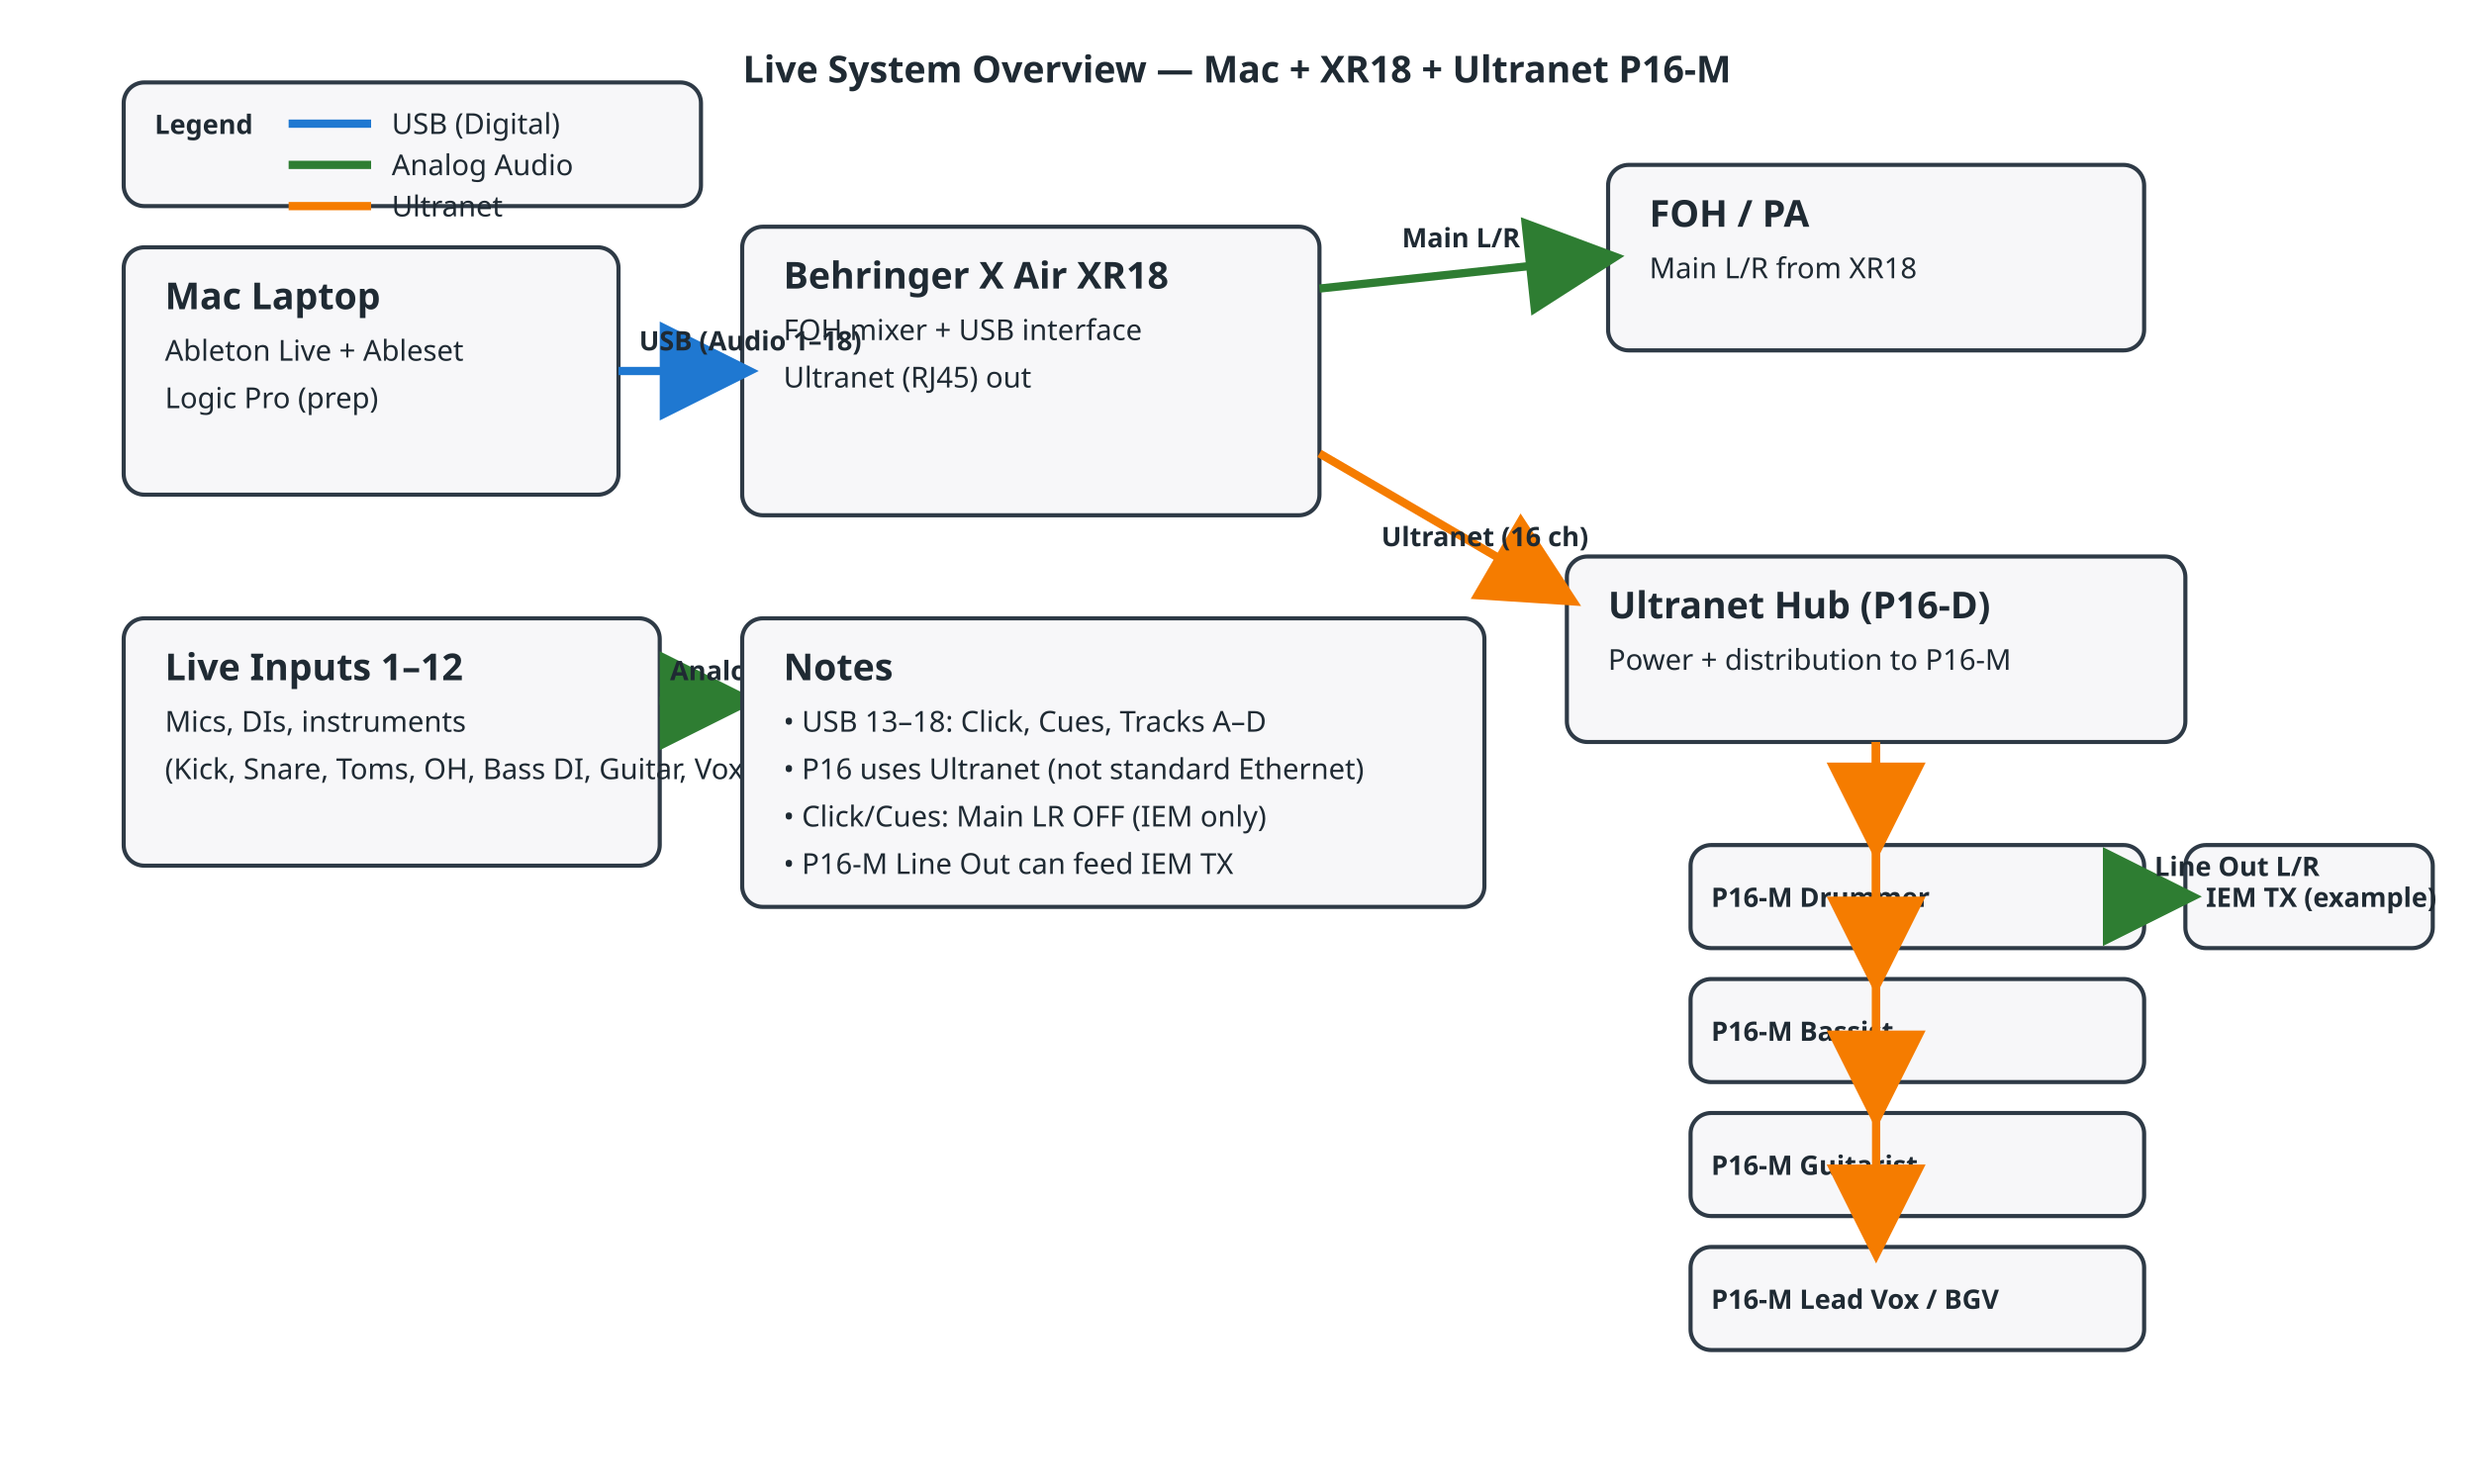
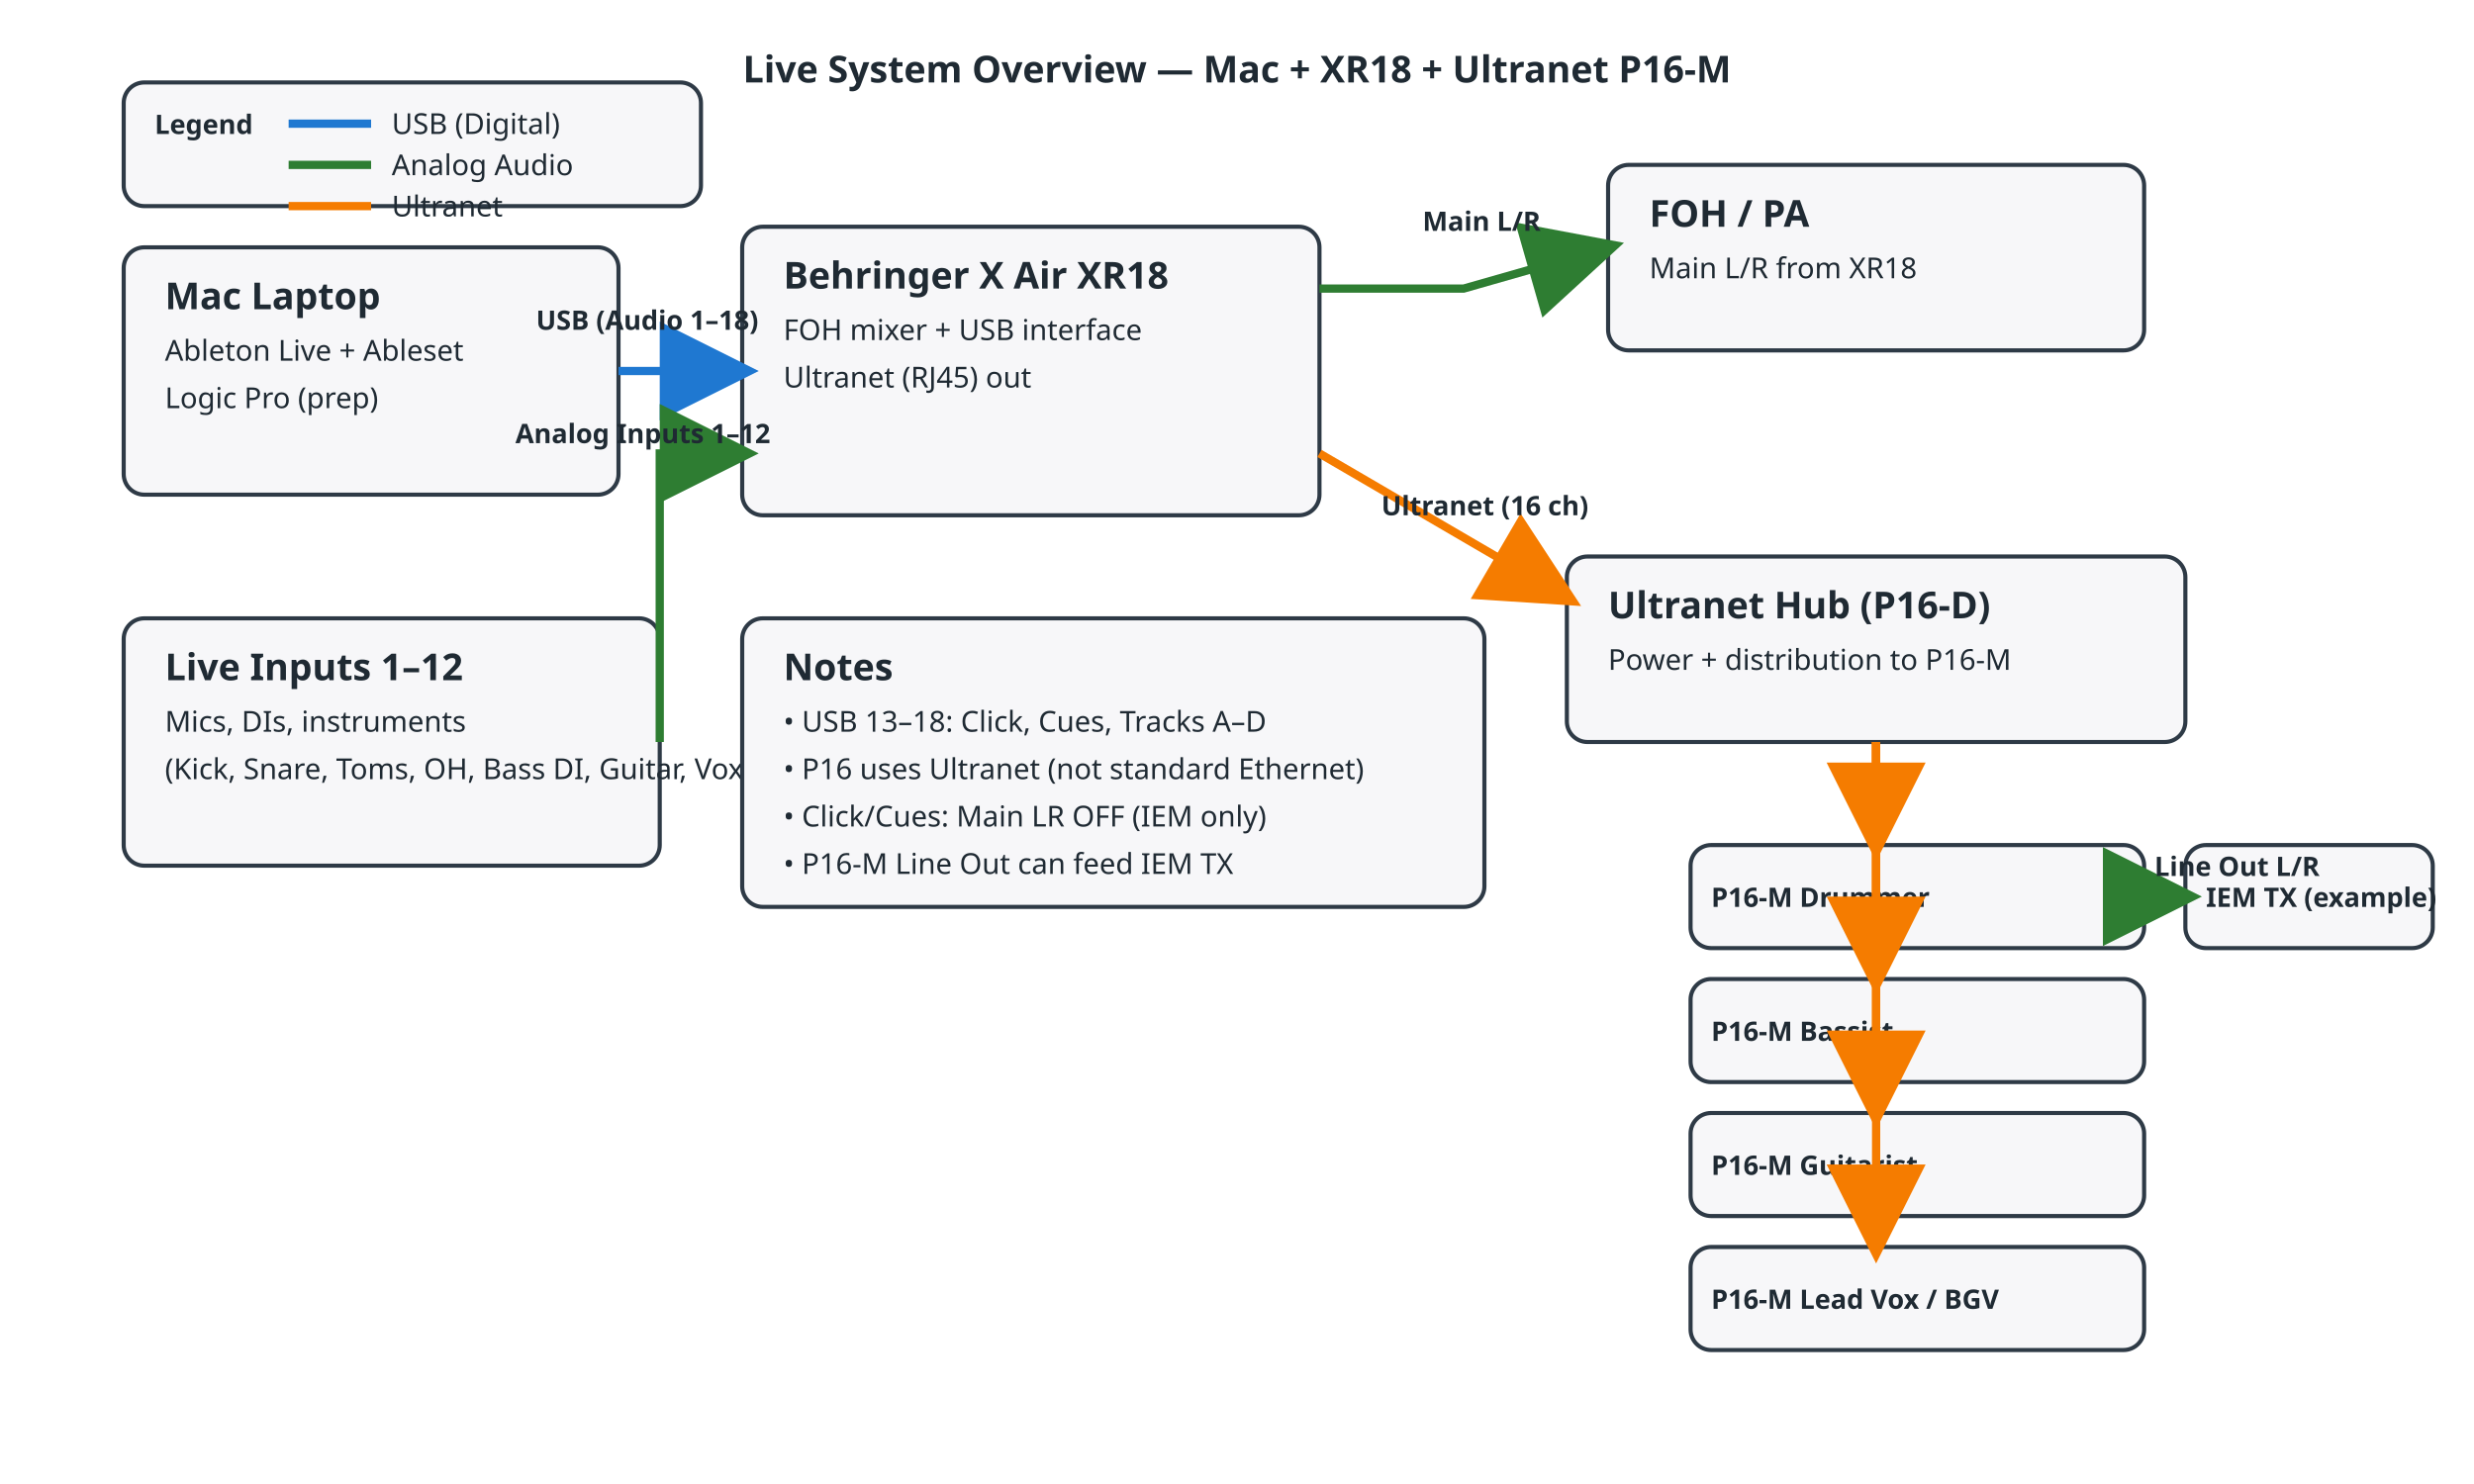
<svg xmlns="http://www.w3.org/2000/svg" version="1.1" width="1200" height="720" viewBox="0 0 1200 720">
  <defs>
    <style type="text/css">
      .box { fill: #f7f7f9; stroke: #2e3a46; stroke-width: 2; rx: 10; ry: 10; }
      .title { font: 700 18px sans-serif; fill: #1f2a33; }
      .text { font: 400 14px sans-serif; fill: #1f2a33; }
      .label { font: 600 13px sans-serif; fill: #1f2a33; }
      .usb { stroke: #1f78d1; stroke-width: 4; fill: none; }
      .analog { stroke: #2e7d32; stroke-width: 4; fill: none; }
      .ultranet { stroke: #f57c00; stroke-width: 4; fill: none; }
    </style>
    <marker id="arrowBlue" markerWidth="12" markerHeight="12" refX="10" refY="6" orient="auto">
      <path d="M0,0 L12,6 L0,12 z" fill="#1f78d1" />
    </marker>
    <marker id="arrowGreen" markerWidth="12" markerHeight="12" refX="10" refY="6" orient="auto">
      <path d="M0,0 L12,6 L0,12 z" fill="#2e7d32" />
    </marker>
    <marker id="arrowOrange" markerWidth="12" markerHeight="12" refX="10" refY="6" orient="auto">
      <path d="M0,0 L12,6 L0,12 z" fill="#f57c00" />
    </marker>
  </defs>
  <text x="600" y="40" text-anchor="middle" class="title">Live System Overview — Mac + XR18 + Ultranet P16‑M</text>
  <rect x="60" y="120" width="240" height="120" class="box" />
  <text x="80" y="150" class="title">Mac Laptop</text>
  <text x="80" y="175" class="text">Ableton Live + Ableset</text>
  <text x="80" y="198" class="text">Logic Pro (prep)</text>
  <rect x="360" y="110" width="280" height="140" class="box" />
  <text x="380" y="140" class="title">Behringer X Air XR18</text>
  <text x="380" y="165" class="text">FOH mixer + USB interface</text>
  <text x="380" y="188" class="text">Ultranet (RJ45) out</text>
  <rect x="780" y="80" width="260" height="90" class="box" />
  <text x="800" y="110" class="title">FOH / PA</text>
  <text x="800" y="135" class="text">Main L/R from XR18</text>
  <rect x="760" y="270" width="300" height="90" class="box" />
  <text x="780" y="300" class="title">Ultranet Hub (P16‑D)</text>
  <text x="780" y="325" class="text">Power + distribution to P16‑M</text>
  <rect x="820" y="410" width="220" height="50" class="box" />
  <text x="830" y="440" class="label">P16‑M Drummer</text>
  <rect x="820" y="475" width="220" height="50" class="box" />
  <text x="830" y="505" class="label">P16‑M Bassist</text>
  <rect x="820" y="540" width="220" height="50" class="box" />
  <text x="830" y="570" class="label">P16‑M Guitarist</text>
  <rect x="820" y="605" width="220" height="50" class="box" />
  <text x="830" y="635" class="label">P16‑M Lead Vox / BGV</text>
  <rect x="1060" y="410" width="120" height="50" class="box" />
  <text x="1070" y="440" class="label">IEM TX (example)</text>
  <line x1="1040" y1="435" x2="1060" y2="435" class="analog" marker-end="url(#arrowGreen)" />
  <text x="1045" y="425" class="label" fill="#2e7d32">Line Out L/R</text>
  <rect x="60" y="300" width="260" height="120" class="box" />
  <text x="80" y="330" class="title">Live Inputs 1–12</text>
  <text x="80" y="355" class="text">Mics, DIs, instruments</text>
  <text x="80" y="378" class="text">(Kick, Snare, Toms, OH, Bass DI, Guitar, Vox)</text>
  <line x1="300" y1="180" x2="360" y2="180" class="usb" marker-end="url(#arrowBlue)" />
-   <text x="310" y="170" class="label" fill="#1f78d1">USB (Audio 1–18)</text>
-   <line x1="320" y1="340" x2="360" y2="340" class="analog" marker-end="url(#arrowGreen)" />
-   <text x="325" y="330" class="label" fill="#2e7d32">Analog Inputs 1–12</text>
-   <line x1="640" y1="140" x2="780" y2="125" class="analog" marker-end="url(#arrowGreen)" />
-   <text x="680" y="120" class="label" fill="#2e7d32">Main L/R</text>
+   <text x="260" y="160" class="label" fill="#1f78d1">USB (Audio 1–18)</text>
+   <polyline points="320,360 320,220 360,220" class="analog" marker-end="url(#arrowGreen)" />
+   <text x="250" y="215" class="label" fill="#2e7d32">Analog Inputs 1–12</text>
+   <polyline points="640,140 710,140 780,120" class="analog" marker-end="url(#arrowGreen)" />
+   <text x="690" y="112" class="label" fill="#2e7d32">Main L/R</text>
  <line x1="640" y1="220" x2="760" y2="290" class="ultranet" marker-end="url(#arrowOrange)" />
-   <text x="670" y="265" class="label" fill="#f57c00">Ultranet (16 ch)</text>
+   <text x="670" y="250" class="label" fill="#f57c00">Ultranet (16 ch)</text>
  <line x1="910" y1="360" x2="910" y2="410" class="ultranet" marker-end="url(#arrowOrange)" />
  <line x1="910" y1="360" x2="910" y2="475" class="ultranet" marker-end="url(#arrowOrange)" />
  <line x1="910" y1="360" x2="910" y2="540" class="ultranet" marker-end="url(#arrowOrange)" />
  <line x1="910" y1="360" x2="910" y2="605" class="ultranet" marker-end="url(#arrowOrange)" />
  <rect x="60" y="40" width="280" height="60" class="box" />
  <text x="75" y="65" class="label">Legend</text>
  <line x1="140" y1="60" x2="180" y2="60" class="usb" />
  <text x="190" y="65" class="text">USB (Digital)</text>
  <line x1="140" y1="80" x2="180" y2="80" class="analog" />
  <text x="190" y="85" class="text">Analog Audio</text>
  <line x1="140" y1="100" x2="180" y2="100" class="ultranet" />
  <text x="190" y="105" class="text">Ultranet</text>
  <rect x="360" y="300" width="360" height="140" class="box" />
  <text x="380" y="330" class="title">Notes</text>
  <text x="380" y="355" class="text">• USB 13–18: Click, Cues, Tracks A–D</text>
  <text x="380" y="378" class="text">• P16 uses Ultranet (not standard Ethernet)</text>
  <text x="380" y="401" class="text">• Click/Cues: Main LR OFF (IEM only)</text>
  <text x="380" y="424" class="text">• P16‑M Line Out can feed IEM TX</text>
</svg>
